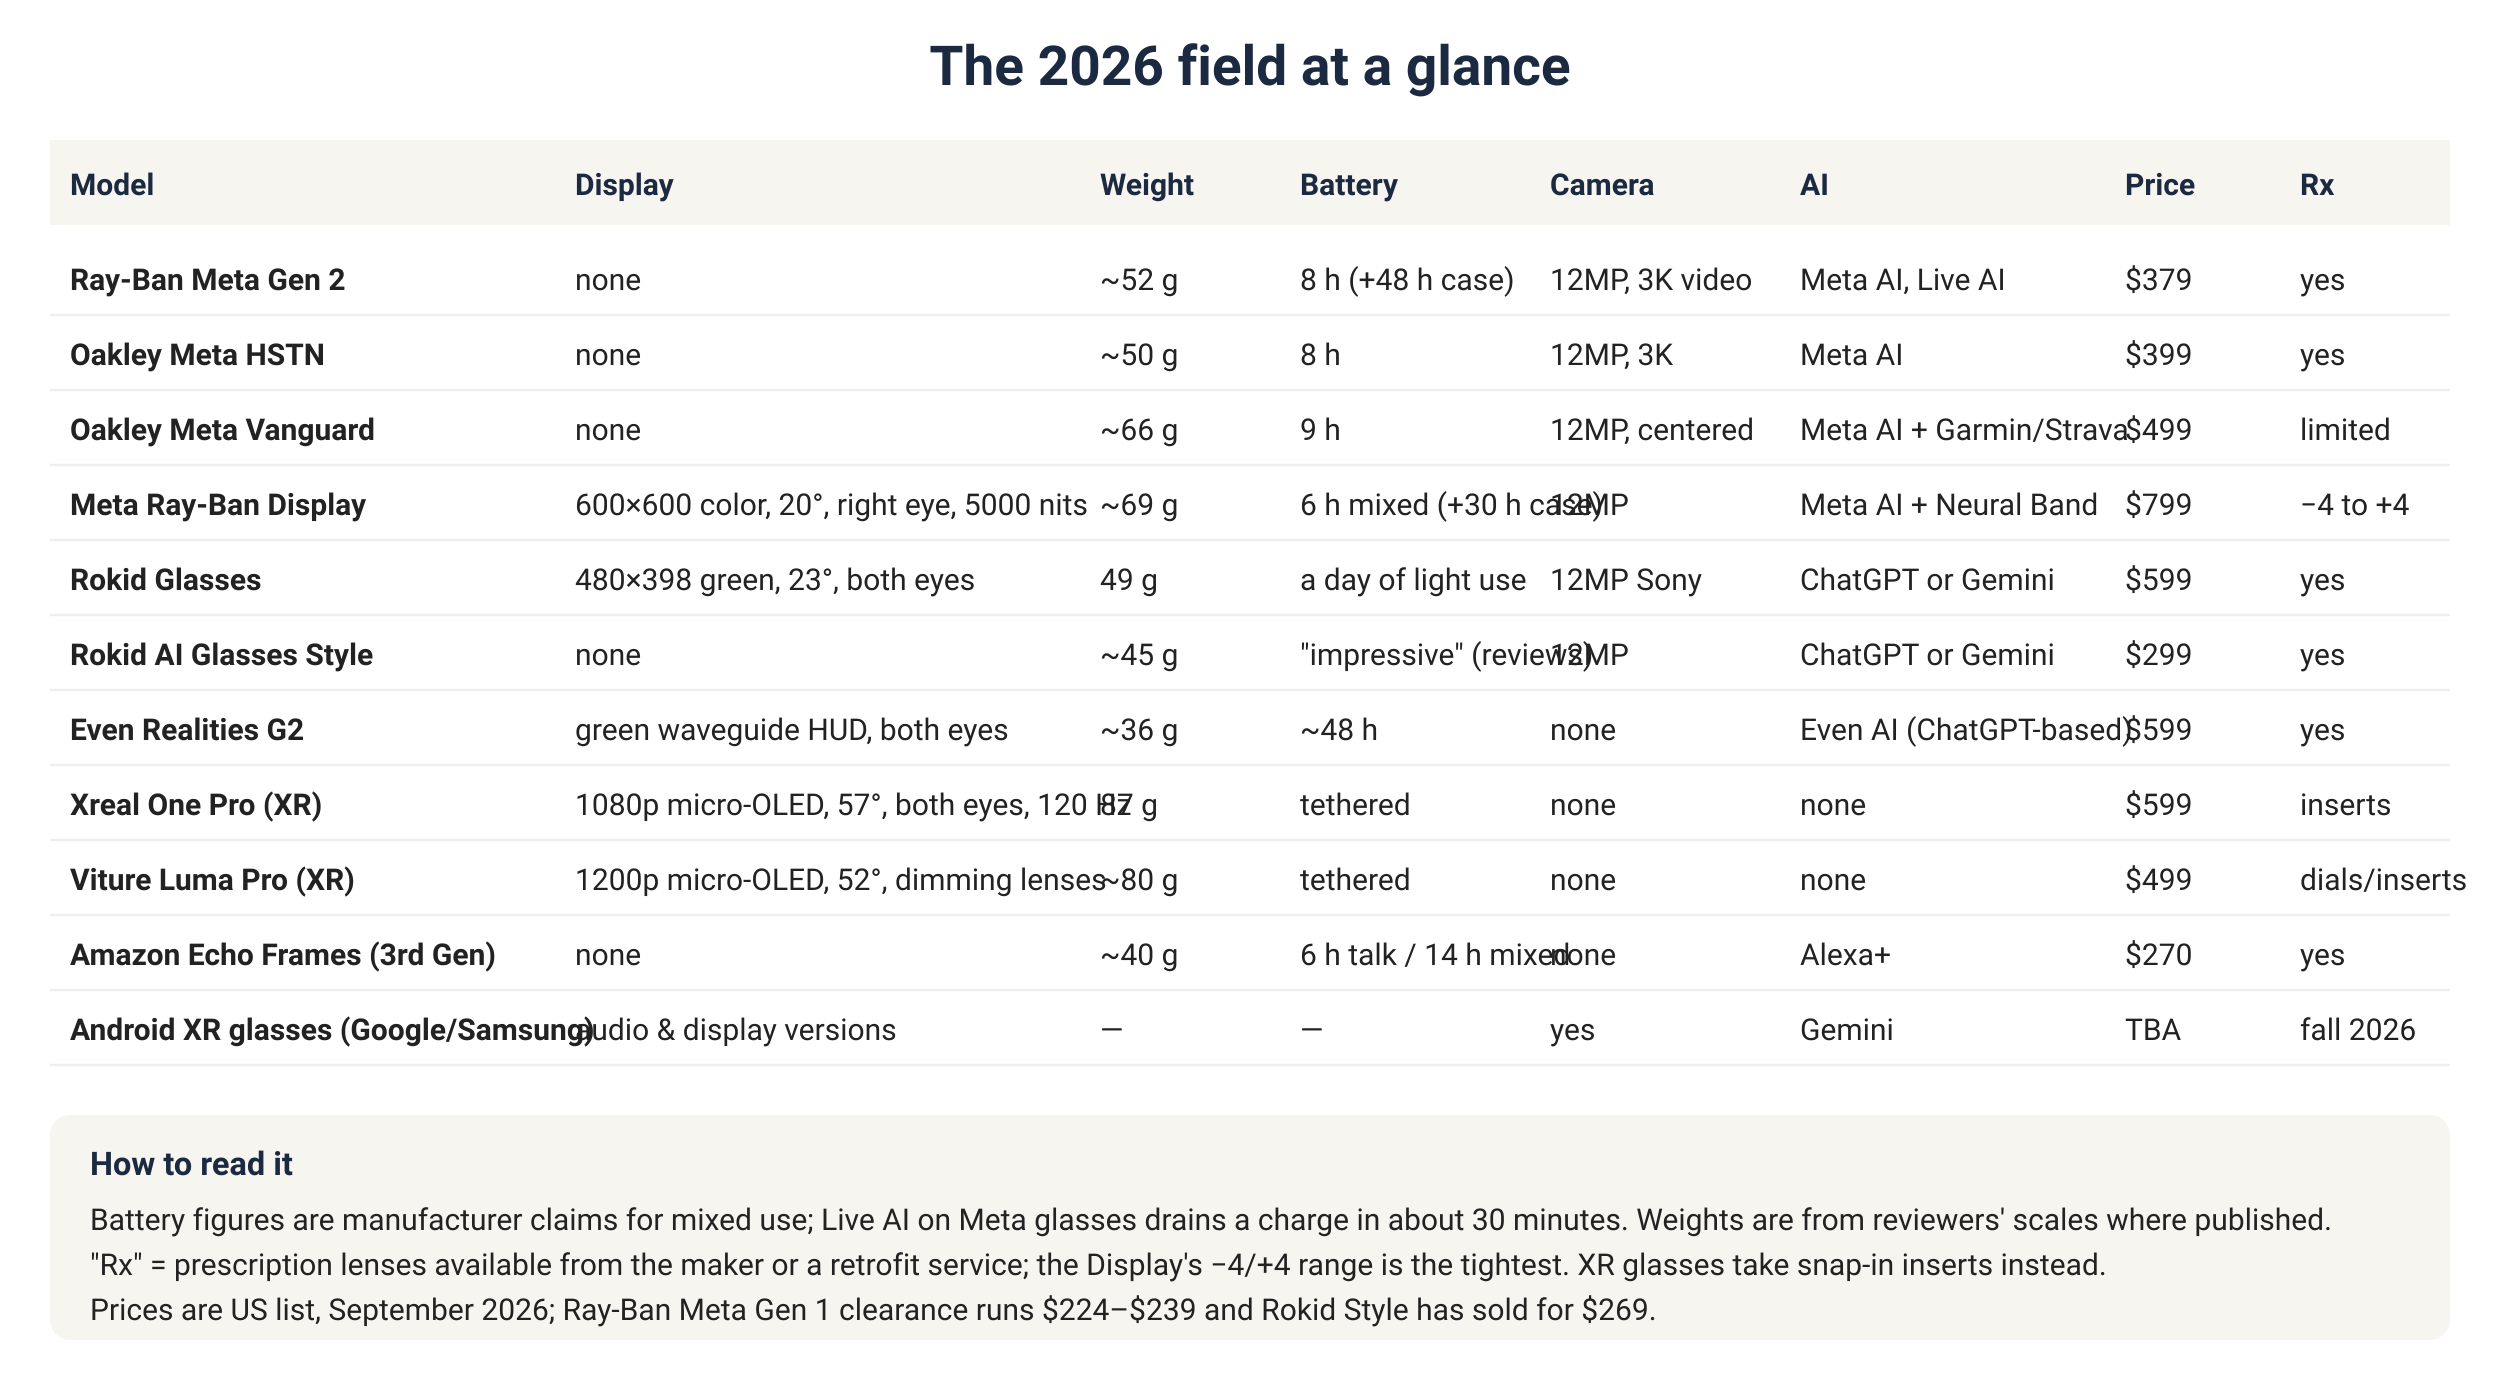
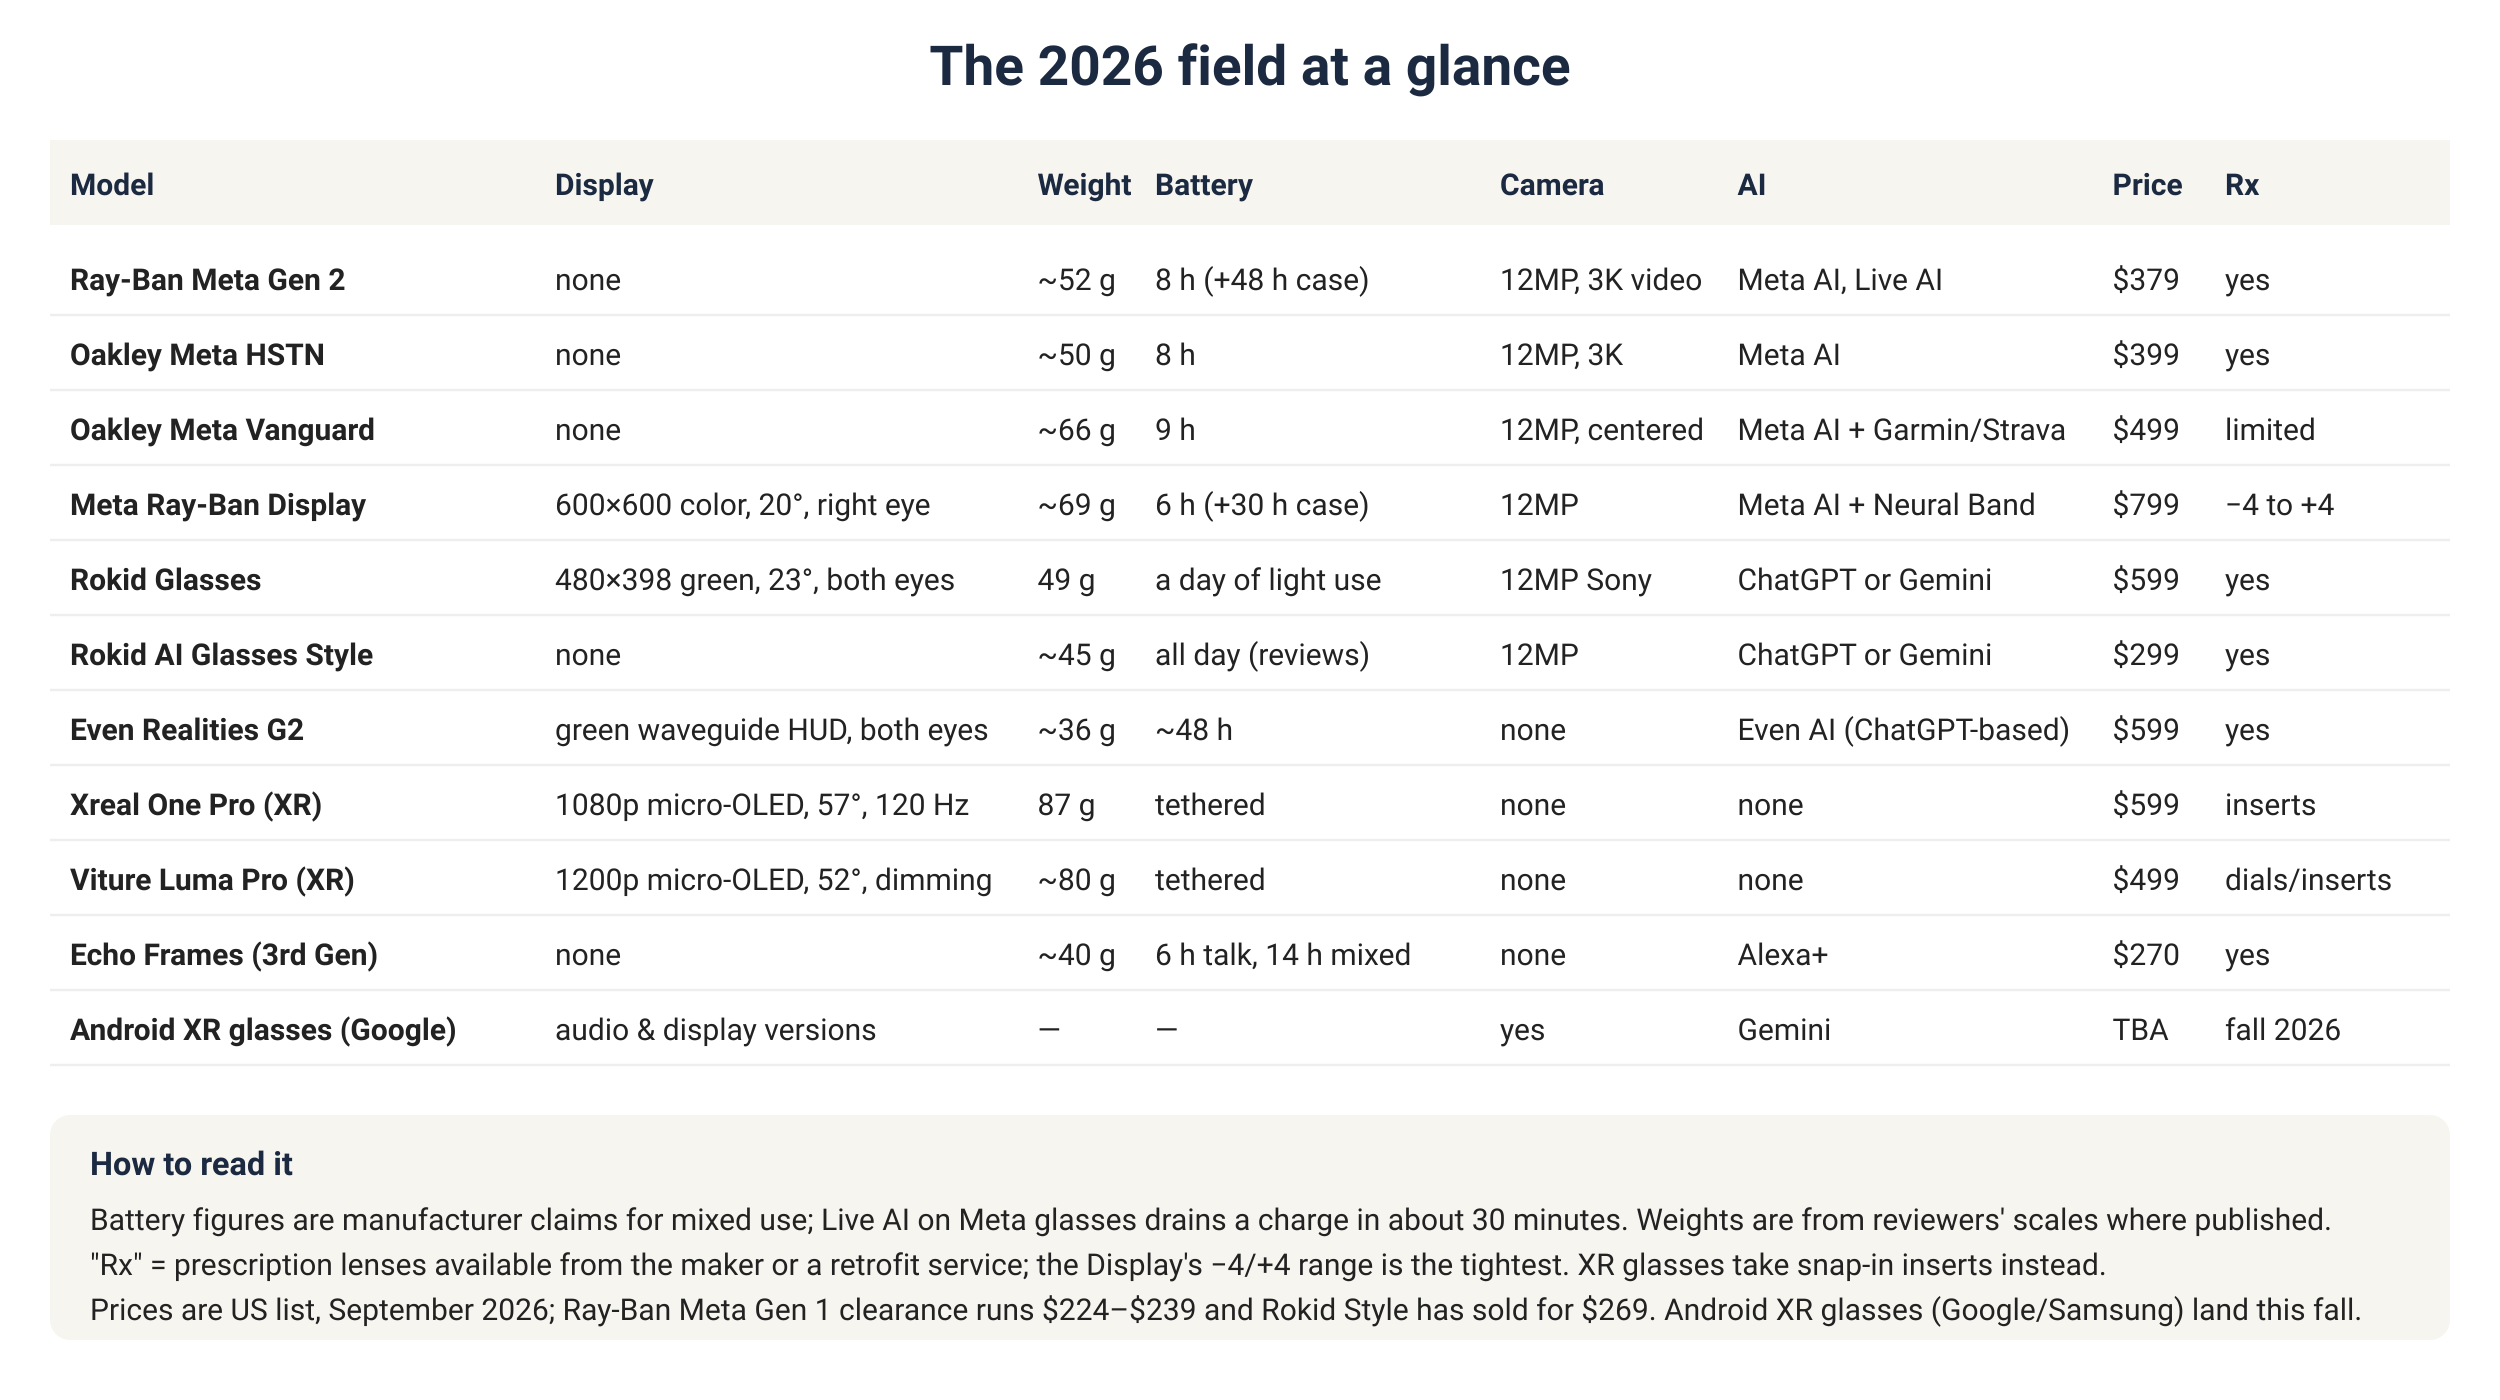
<svg xmlns="http://www.w3.org/2000/svg" viewBox="0 0 1000 560" role="img" aria-label="Spec comparison of 2026 smart glasses: display, weight, battery, camera, AI, price">
  <rect width="1000" height="560" fill="#fff" />
  <g font-family="-apple-system,Segoe UI,Roboto,Helvetica,Arial,sans-serif" font-size="12" fill="#222">
    <text x="500" y="34" text-anchor="middle" font-size="22" font-weight="700" fill="#1B2A41">The 2026 field at a glance</text>
    <rect x="20" y="56" width="960" height="34" fill="#F7F5F0" />
    <g font-weight="700" fill="#1B2A41" font-size="12">
      <text x="28" y="78">Model</text>
-       <text x="230" y="78">Display</text>
-       <text x="440" y="78">Weight</text>
-       <text x="520" y="78">Battery</text>
-       <text x="620" y="78">Camera</text>
-       <text x="720" y="78">AI</text>
-       <text x="850" y="78">Price</text>
-       <text x="920" y="78">Rx</text>
+       <text x="222" y="78">Display</text>
+       <text x="415" y="78">Weight</text>
+       <text x="462" y="78">Battery</text>
+       <text x="600" y="78">Camera</text>
+       <text x="695" y="78">AI</text>
+       <text x="845" y="78">Price</text>
+       <text x="890" y="78">Rx</text>
    </g>
    <g>
      <text x="28" y="116" font-weight="700">Ray-Ban Meta Gen 2</text>
-       <text x="230" y="116">none</text>
-       <text x="440" y="116">~52 g</text>
-       <text x="520" y="116">8 h (+48 h case)</text>
-       <text x="620" y="116">12MP, 3K video</text>
-       <text x="720" y="116">Meta AI, Live AI</text>
-       <text x="850" y="116">$379</text>
-       <text x="920" y="116">yes</text>
+       <text x="222" y="116">none</text>
+       <text x="415" y="116">~52 g</text>
+       <text x="462" y="116">8 h (+48 h case)</text>
+       <text x="600" y="116">12MP, 3K video</text>
+       <text x="695" y="116">Meta AI, Live AI</text>
+       <text x="845" y="116">$379</text>
+       <text x="890" y="116">yes</text>
      <text x="28" y="146" font-weight="700">Oakley Meta HSTN</text>
-       <text x="230" y="146">none</text>
-       <text x="440" y="146">~50 g</text>
-       <text x="520" y="146">8 h</text>
-       <text x="620" y="146">12MP, 3K</text>
-       <text x="720" y="146">Meta AI</text>
-       <text x="850" y="146">$399</text>
-       <text x="920" y="146">yes</text>
+       <text x="222" y="146">none</text>
+       <text x="415" y="146">~50 g</text>
+       <text x="462" y="146">8 h</text>
+       <text x="600" y="146">12MP, 3K</text>
+       <text x="695" y="146">Meta AI</text>
+       <text x="845" y="146">$399</text>
+       <text x="890" y="146">yes</text>
      <text x="28" y="176" font-weight="700">Oakley Meta Vanguard</text>
-       <text x="230" y="176">none</text>
-       <text x="440" y="176">~66 g</text>
-       <text x="520" y="176">9 h</text>
-       <text x="620" y="176">12MP, centered</text>
-       <text x="720" y="176">Meta AI + Garmin/Strava</text>
-       <text x="850" y="176">$499</text>
-       <text x="920" y="176">limited</text>
+       <text x="222" y="176">none</text>
+       <text x="415" y="176">~66 g</text>
+       <text x="462" y="176">9 h</text>
+       <text x="600" y="176">12MP, centered</text>
+       <text x="695" y="176">Meta AI + Garmin/Strava</text>
+       <text x="845" y="176">$499</text>
+       <text x="890" y="176">limited</text>
      <text x="28" y="206" font-weight="700">Meta Ray-Ban Display</text>
-       <text x="230" y="206">600×600 color, 20°, right eye, 5000 nits</text>
-       <text x="440" y="206">~69 g</text>
-       <text x="520" y="206">6 h mixed (+30 h case)</text>
-       <text x="620" y="206">12MP</text>
-       <text x="720" y="206">Meta AI + Neural Band</text>
-       <text x="850" y="206">$799</text>
-       <text x="920" y="206">−4 to +4</text>
+       <text x="222" y="206">600×600 color, 20°, right eye</text>
+       <text x="415" y="206">~69 g</text>
+       <text x="462" y="206">6 h (+30 h case)</text>
+       <text x="600" y="206">12MP</text>
+       <text x="695" y="206">Meta AI + Neural Band</text>
+       <text x="845" y="206">$799</text>
+       <text x="890" y="206">−4 to +4</text>
      <text x="28" y="236" font-weight="700">Rokid Glasses</text>
-       <text x="230" y="236">480×398 green, 23°, both eyes</text>
-       <text x="440" y="236">49 g</text>
-       <text x="520" y="236">a day of light use</text>
-       <text x="620" y="236">12MP Sony</text>
-       <text x="720" y="236">ChatGPT or Gemini</text>
-       <text x="850" y="236">$599</text>
-       <text x="920" y="236">yes</text>
+       <text x="222" y="236">480×398 green, 23°, both eyes</text>
+       <text x="415" y="236">49 g</text>
+       <text x="462" y="236">a day of light use</text>
+       <text x="600" y="236">12MP Sony</text>
+       <text x="695" y="236">ChatGPT or Gemini</text>
+       <text x="845" y="236">$599</text>
+       <text x="890" y="236">yes</text>
      <text x="28" y="266" font-weight="700">Rokid AI Glasses Style</text>
-       <text x="230" y="266">none</text>
-       <text x="440" y="266">~45 g</text>
-       <text x="520" y="266">"impressive" (reviews)</text>
-       <text x="620" y="266">12MP</text>
-       <text x="720" y="266">ChatGPT or Gemini</text>
-       <text x="850" y="266">$299</text>
-       <text x="920" y="266">yes</text>
+       <text x="222" y="266">none</text>
+       <text x="415" y="266">~45 g</text>
+       <text x="462" y="266">all day (reviews)</text>
+       <text x="600" y="266">12MP</text>
+       <text x="695" y="266">ChatGPT or Gemini</text>
+       <text x="845" y="266">$299</text>
+       <text x="890" y="266">yes</text>
      <text x="28" y="296" font-weight="700">Even Realities G2</text>
-       <text x="230" y="296">green waveguide HUD, both eyes</text>
-       <text x="440" y="296">~36 g</text>
-       <text x="520" y="296">~48 h</text>
-       <text x="620" y="296">none</text>
-       <text x="720" y="296">Even AI (ChatGPT-based)</text>
-       <text x="850" y="296">$599</text>
-       <text x="920" y="296">yes</text>
+       <text x="222" y="296">green waveguide HUD, both eyes</text>
+       <text x="415" y="296">~36 g</text>
+       <text x="462" y="296">~48 h</text>
+       <text x="600" y="296">none</text>
+       <text x="695" y="296">Even AI (ChatGPT-based)</text>
+       <text x="845" y="296">$599</text>
+       <text x="890" y="296">yes</text>
      <text x="28" y="326" font-weight="700">Xreal One Pro (XR)</text>
-       <text x="230" y="326">1080p micro-OLED, 57°, both eyes, 120 Hz</text>
-       <text x="440" y="326">87 g</text>
-       <text x="520" y="326">tethered</text>
-       <text x="620" y="326">none</text>
-       <text x="720" y="326">none</text>
-       <text x="850" y="326">$599</text>
-       <text x="920" y="326">inserts</text>
+       <text x="222" y="326">1080p micro-OLED, 57°, 120 Hz</text>
+       <text x="415" y="326">87 g</text>
+       <text x="462" y="326">tethered</text>
+       <text x="600" y="326">none</text>
+       <text x="695" y="326">none</text>
+       <text x="845" y="326">$599</text>
+       <text x="890" y="326">inserts</text>
      <text x="28" y="356" font-weight="700">Viture Luma Pro (XR)</text>
-       <text x="230" y="356">1200p micro-OLED, 52°, dimming lenses</text>
-       <text x="440" y="356">~80 g</text>
-       <text x="520" y="356">tethered</text>
-       <text x="620" y="356">none</text>
-       <text x="720" y="356">none</text>
-       <text x="850" y="356">$499</text>
-       <text x="920" y="356">dials/inserts</text>
-       <text x="28" y="386" font-weight="700">Amazon Echo Frames (3rd Gen)</text>
-       <text x="230" y="386">none</text>
-       <text x="440" y="386">~40 g</text>
-       <text x="520" y="386">6 h talk / 14 h mixed</text>
-       <text x="620" y="386">none</text>
-       <text x="720" y="386">Alexa+</text>
-       <text x="850" y="386">$270</text>
-       <text x="920" y="386">yes</text>
-       <text x="28" y="416" font-weight="700">Android XR glasses (Google/Samsung)</text>
-       <text x="230" y="416">audio &amp; display versions</text>
-       <text x="440" y="416">—</text>
-       <text x="520" y="416">—</text>
-       <text x="620" y="416">yes</text>
-       <text x="720" y="416">Gemini</text>
-       <text x="850" y="416">TBA</text>
-       <text x="920" y="416">fall 2026</text>
+       <text x="222" y="356">1200p micro-OLED, 52°, dimming</text>
+       <text x="415" y="356">~80 g</text>
+       <text x="462" y="356">tethered</text>
+       <text x="600" y="356">none</text>
+       <text x="695" y="356">none</text>
+       <text x="845" y="356">$499</text>
+       <text x="890" y="356">dials/inserts</text>
+       <text x="28" y="386" font-weight="700">Echo Frames (3rd Gen)</text>
+       <text x="222" y="386">none</text>
+       <text x="415" y="386">~40 g</text>
+       <text x="462" y="386">6 h talk, 14 h mixed</text>
+       <text x="600" y="386">none</text>
+       <text x="695" y="386">Alexa+</text>
+       <text x="845" y="386">$270</text>
+       <text x="890" y="386">yes</text>
+       <text x="28" y="416" font-weight="700">Android XR glasses (Google)</text>
+       <text x="222" y="416">audio &amp; display versions</text>
+       <text x="415" y="416">—</text>
+       <text x="462" y="416">—</text>
+       <text x="600" y="416">yes</text>
+       <text x="695" y="416">Gemini</text>
+       <text x="845" y="416">TBA</text>
+       <text x="890" y="416">fall 2026</text>
    </g>
    <g stroke="#eee">
      <line x1="20" y1="126" x2="980" y2="126" />
      <line x1="20" y1="156" x2="980" y2="156" />
      <line x1="20" y1="186" x2="980" y2="186" />
      <line x1="20" y1="216" x2="980" y2="216" />
      <line x1="20" y1="246" x2="980" y2="246" />
      <line x1="20" y1="276" x2="980" y2="276" />
      <line x1="20" y1="306" x2="980" y2="306" />
      <line x1="20" y1="336" x2="980" y2="336" />
      <line x1="20" y1="366" x2="980" y2="366" />
      <line x1="20" y1="396" x2="980" y2="396" />
      <line x1="20" y1="426" x2="980" y2="426" />
    </g>
    <rect x="20" y="446" width="960" height="90" rx="8" fill="#F7F5F0" />
    <text x="36" y="470" font-weight="700" fill="#1B2A41" font-size="13">How to read it</text>
    <text x="36" y="492">Battery figures are manufacturer claims for mixed use; Live AI on Meta glasses drains a charge in about 30 minutes. Weights are from reviewers' scales where published.</text>
    <text x="36" y="510">"Rx" = prescription lenses available from the maker or a retrofit service; the Display's −4/+4 range is the tightest. XR glasses take snap-in inserts instead.</text>
-     <text x="36" y="528">Prices are US list, September 2026; Ray-Ban Meta Gen 1 clearance runs $224–$239 and Rokid Style has sold for $269.</text>
+     <text x="36" y="528">Prices are US list, September 2026; Ray-Ban Meta Gen 1 clearance runs $224–$239 and Rokid Style has sold for $269. Android XR glasses (Google/Samsung) land this fall.</text>
  </g>
</svg>
